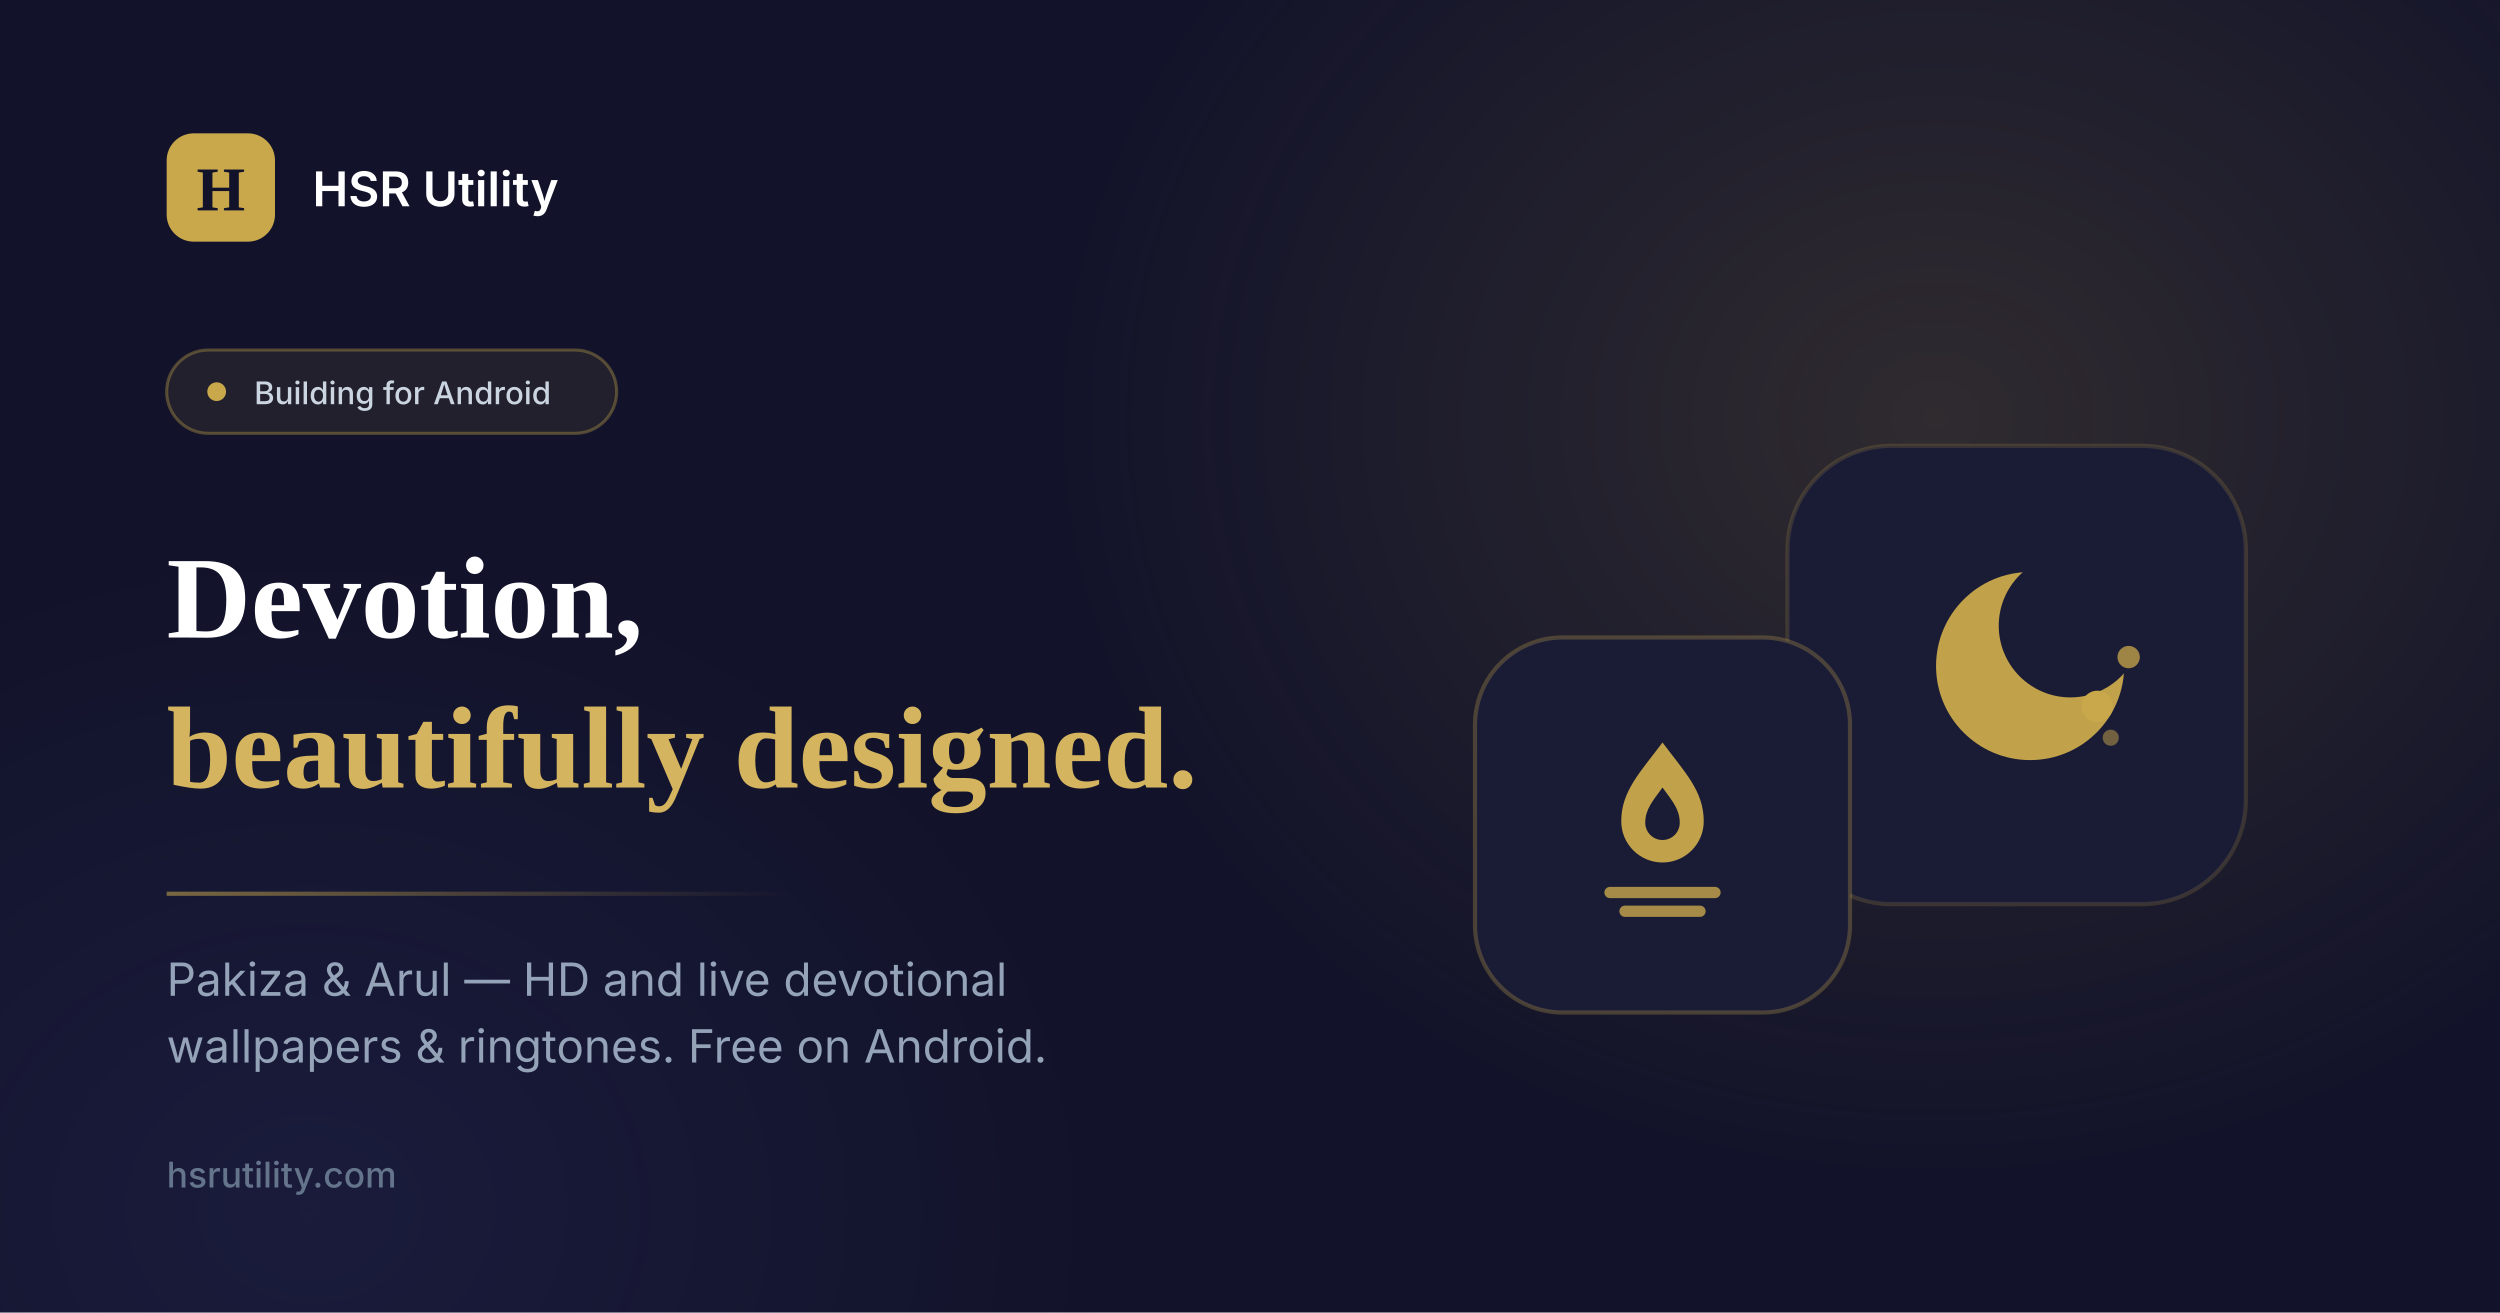
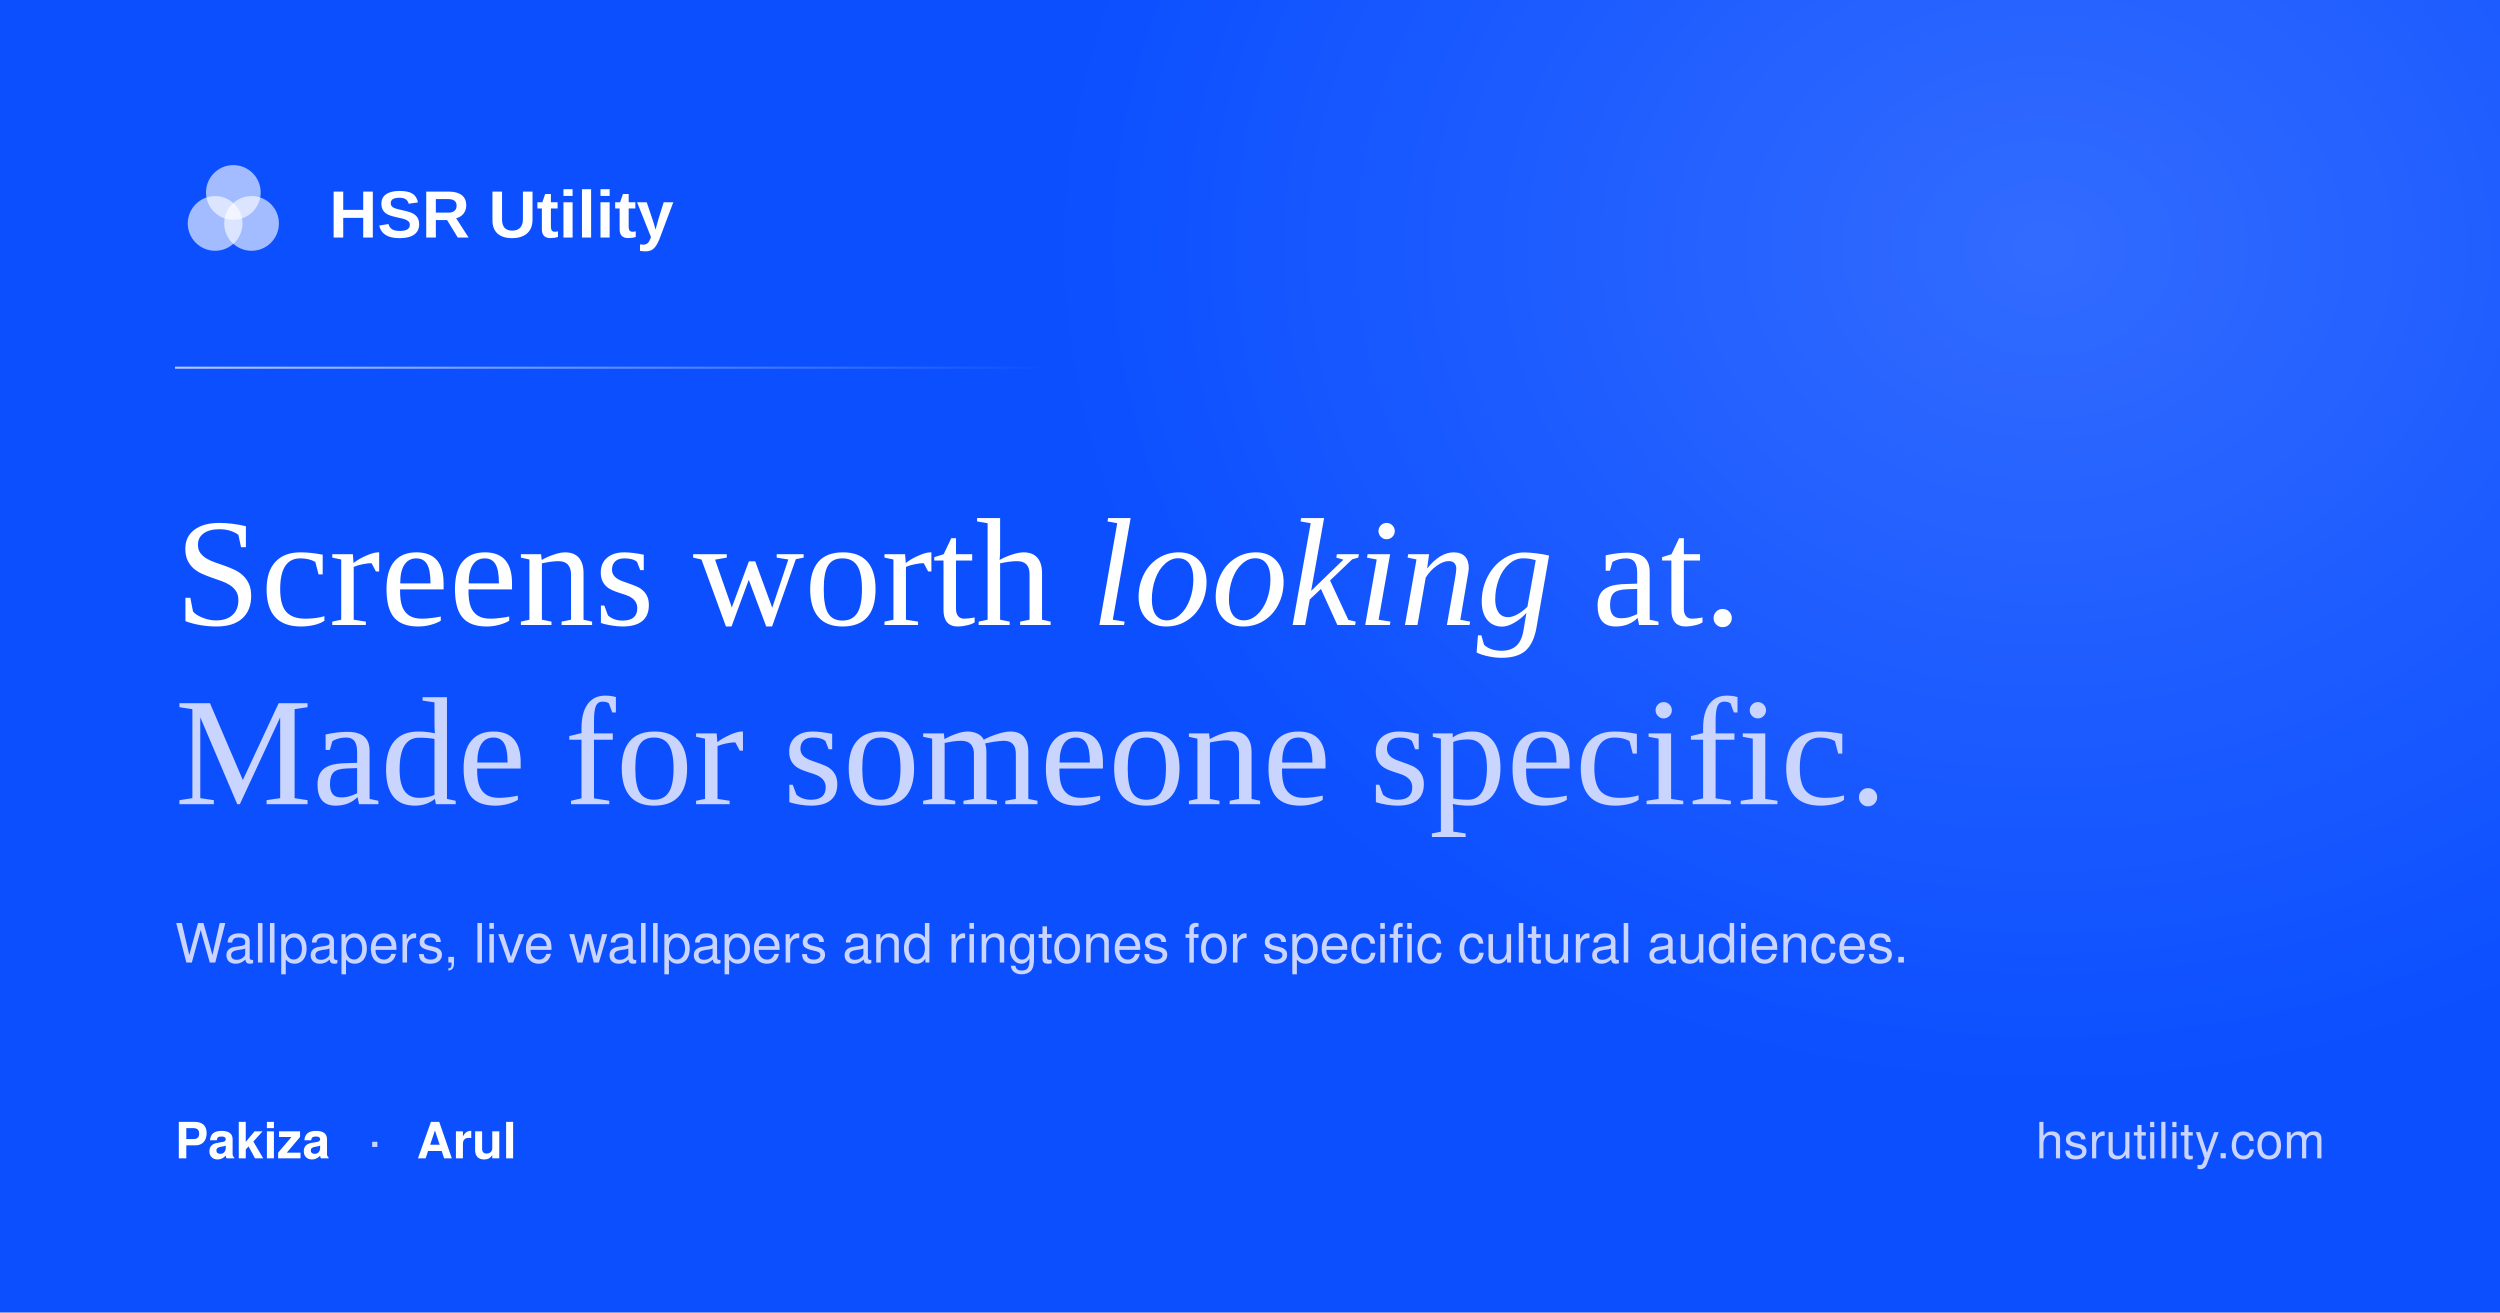
- <svg xmlns="http://www.w3.org/2000/svg" width="1200" height="630" viewBox="0 0 1200 630" role="img" aria-label="HSR Utility — devotional wallpaper and ringtone apps for Android: Pakiza and Arul">
+ <svg xmlns="http://www.w3.org/2000/svg" width="1200" height="630" viewBox="0 0 1200 630">
  <defs>
-     <radialGradient id="glowGold" cx="50%" cy="50%" r="50%">
-       <stop offset="0%" stop-color="#c9a84c" stop-opacity="0.16" />
-       <stop offset="100%" stop-color="#c9a84c" stop-opacity="0" />
-     </radialGradient>
-     <radialGradient id="glowIndigo" cx="50%" cy="50%" r="50%">
-       <stop offset="0%" stop-color="#4c4fa8" stop-opacity="0.14" />
-       <stop offset="100%" stop-color="#4c4fa8" stop-opacity="0" />
+     <radialGradient id="glow" cx="50%" cy="50%" r="50%">
+       <stop offset="0%" stop-color="#FFFFFF" stop-opacity="0.16" />
+       <stop offset="100%" stop-color="#FFFFFF" stop-opacity="0" />
    </radialGradient>
    <linearGradient id="hairline" x1="0" y1="0" x2="1" y2="0">
-       <stop offset="0%" stop-color="#c9a84c" stop-opacity="0.55" />
-       <stop offset="100%" stop-color="#c9a84c" stop-opacity="0" />
+       <stop offset="0%" stop-color="#FFFFFF" stop-opacity="0.7" />
+       <stop offset="100%" stop-color="#FFFFFF" stop-opacity="0" />
    </linearGradient>
+     <mask id="ogmark">
+       <rect width="32" height="32" fill="#000" />
+       <circle cx="16" cy="10.5" r="7.5" fill="#fff" opacity="0.62" />
+       <circle cx="11" cy="19" r="7.5" fill="#fff" opacity="0.62" />
+       <circle cx="21" cy="19" r="7.5" fill="#fff" opacity="0.62" />
+     </mask>
  </defs>
-   <rect width="1200" height="630" fill="#12132a" />
-   <ellipse cx="930" cy="200" rx="430" ry="370" fill="url(#glowGold)" />
-   <ellipse cx="150" cy="580" rx="380" ry="320" fill="url(#glowIndigo)" />
-   <g transform="translate(80, 64)">
-     <rect width="52" height="52" rx="13" fill="#c9a84c" />
-     <text x="26" y="37" text-anchor="middle" font-family="Georgia, 'Times New Roman', serif" font-weight="700" font-size="30" fill="#12132a">H</text>
-     <text x="70" y="35" font-family="Inter, 'Segoe UI', Helvetica, Arial, sans-serif" font-weight="600" font-size="23" fill="#ffffff">HSR Utility</text>
+   <rect width="1200" height="630" fill="#0B4FFF" />
+   <ellipse cx="980" cy="120" rx="470" ry="400" fill="url(#glow)" />
+   <g transform="translate(84, 74)">
+     <svg x="0" y="0" width="56" height="56" viewBox="0 0 32 32">
+       <rect width="32" height="32" fill="#FFFFFF" mask="url(#ogmark)" />
+     </svg>
+     <text x="74" y="40" font-family="Arial, Helvetica, sans-serif" font-size="32" font-weight="bold" fill="#FFFFFF">HSR Utility</text>
  </g>
-   <g transform="translate(80, 168)">
-     <rect width="216" height="40" rx="20" fill="#c9a84c" fill-opacity="0.09" stroke="#c9a84c" stroke-opacity="0.35" stroke-width="1.5" />
-     <circle cx="24" cy="20" r="4.5" fill="#c9a84c" />
-     <text x="42" y="26" font-family="Inter, 'Segoe UI', Helvetica, Arial, sans-serif" font-weight="500" font-size="15" fill="#cbd5e1">Building for Android</text>
-   </g>
-   <text x="80" y="306" font-family="Georgia, 'Times New Roman', serif" font-weight="700" font-size="56" fill="#ffffff">Devotion,</text>
-   <text x="80" y="378" font-family="Georgia, 'Times New Roman', serif" font-weight="700" font-size="56" fill="#d4b45f">beautifully designed.</text>
-   <rect x="80" y="428" width="300" height="2" fill="url(#hairline)" />
-   <text x="80" y="478" font-family="Inter, 'Segoe UI', Helvetica, Arial, sans-serif" font-weight="400" font-size="22" fill="#94a3b8">Pakiza &amp; Arul — HD and live devotional</text>
-   <text x="80" y="510" font-family="Inter, 'Segoe UI', Helvetica, Arial, sans-serif" font-weight="400" font-size="22" fill="#94a3b8">wallpapers &amp; ringtones. Free on Android.</text>
-   <text x="80" y="570" font-family="Inter, 'Segoe UI', Helvetica, Arial, sans-serif" font-weight="500" font-size="17" fill="#64748b">hsrutility.com</text>
-   <g transform="translate(858, 214)">
-     <g>
-       <rect width="220" height="220" rx="50" fill="#1a1b35" stroke="#c9a84c" stroke-opacity="0.18" stroke-width="2" />
-       <g transform="translate(24, 24) scale(2.15)">
-         <circle cx="43" cy="38" r="21" fill="#c9a84c" opacity="0.95" />
-         <circle cx="52" cy="29" r="16" fill="#1a1b35" />
-         <circle cx="58" cy="47" r="3.5" fill="#c9a84c" />
-         <circle cx="65" cy="36" r="2.5" fill="#c9a84c" opacity="0.75" />
-         <circle cx="61" cy="54" r="1.8" fill="#c9a84c" opacity="0.5" />
-       </g>
-     </g>
-     <g transform="translate(-150, 92)">
-       <rect width="180" height="180" rx="42" fill="#1a1b35" stroke="#c9a84c" stroke-opacity="0.28" stroke-width="2" />
-       <g transform="translate(18, 18) scale(1.8)">
-         <path d="M40 18c6 8 11 13 11 21a11 11 0 01-22 0c0-8 5-13 11-21z" fill="#c9a84c" opacity="0.95" />
-         <path d="M40 30c2.6 3.6 4.6 5.8 4.6 9.4a4.6 4.6 0 01-9.2 0c0-3.6 2-5.8 4.6-9.4z" fill="#1a1b35" />
-         <path d="M26 58h28M30 63h20" stroke="#c9a84c" stroke-width="3" stroke-linecap="round" opacity="0.8" />
-       </g>
-     </g>
-   </g>
+   <rect x="84" y="176" width="420" height="1" fill="url(#hairline)" />
+   <text x="84" y="300" font-family="Georgia, 'Times New Roman', serif" font-size="74" fill="#FFFFFF">Screens worth <tspan font-style="italic">looking</tspan> at.</text>
+   <text x="84" y="386" font-family="Georgia, 'Times New Roman', serif" font-size="74" fill="#C9D4FF">Made for someone specific.</text>
+   <text x="84" y="462" font-family="Helvetica, Arial, sans-serif" font-size="26" fill="#C9D4FF">Wallpapers, live wallpapers and ringtones for specific cultural audiences.</text>
+   <text x="84" y="556" font-family="Helvetica, Arial, sans-serif" font-size="24" font-weight="bold" fill="#FFFFFF">Pakiza</text>
+   <text x="176" y="556" font-family="Helvetica, Arial, sans-serif" font-size="24" fill="#C9D4FF">·</text>
+   <text x="200" y="556" font-family="Helvetica, Arial, sans-serif" font-size="24" font-weight="bold" fill="#FFFFFF">Arul</text>
+   <text x="1116" y="556" text-anchor="end" font-family="Helvetica, Arial, sans-serif" font-size="24" fill="#C9D4FF">hsrutility.com</text>
</svg>
